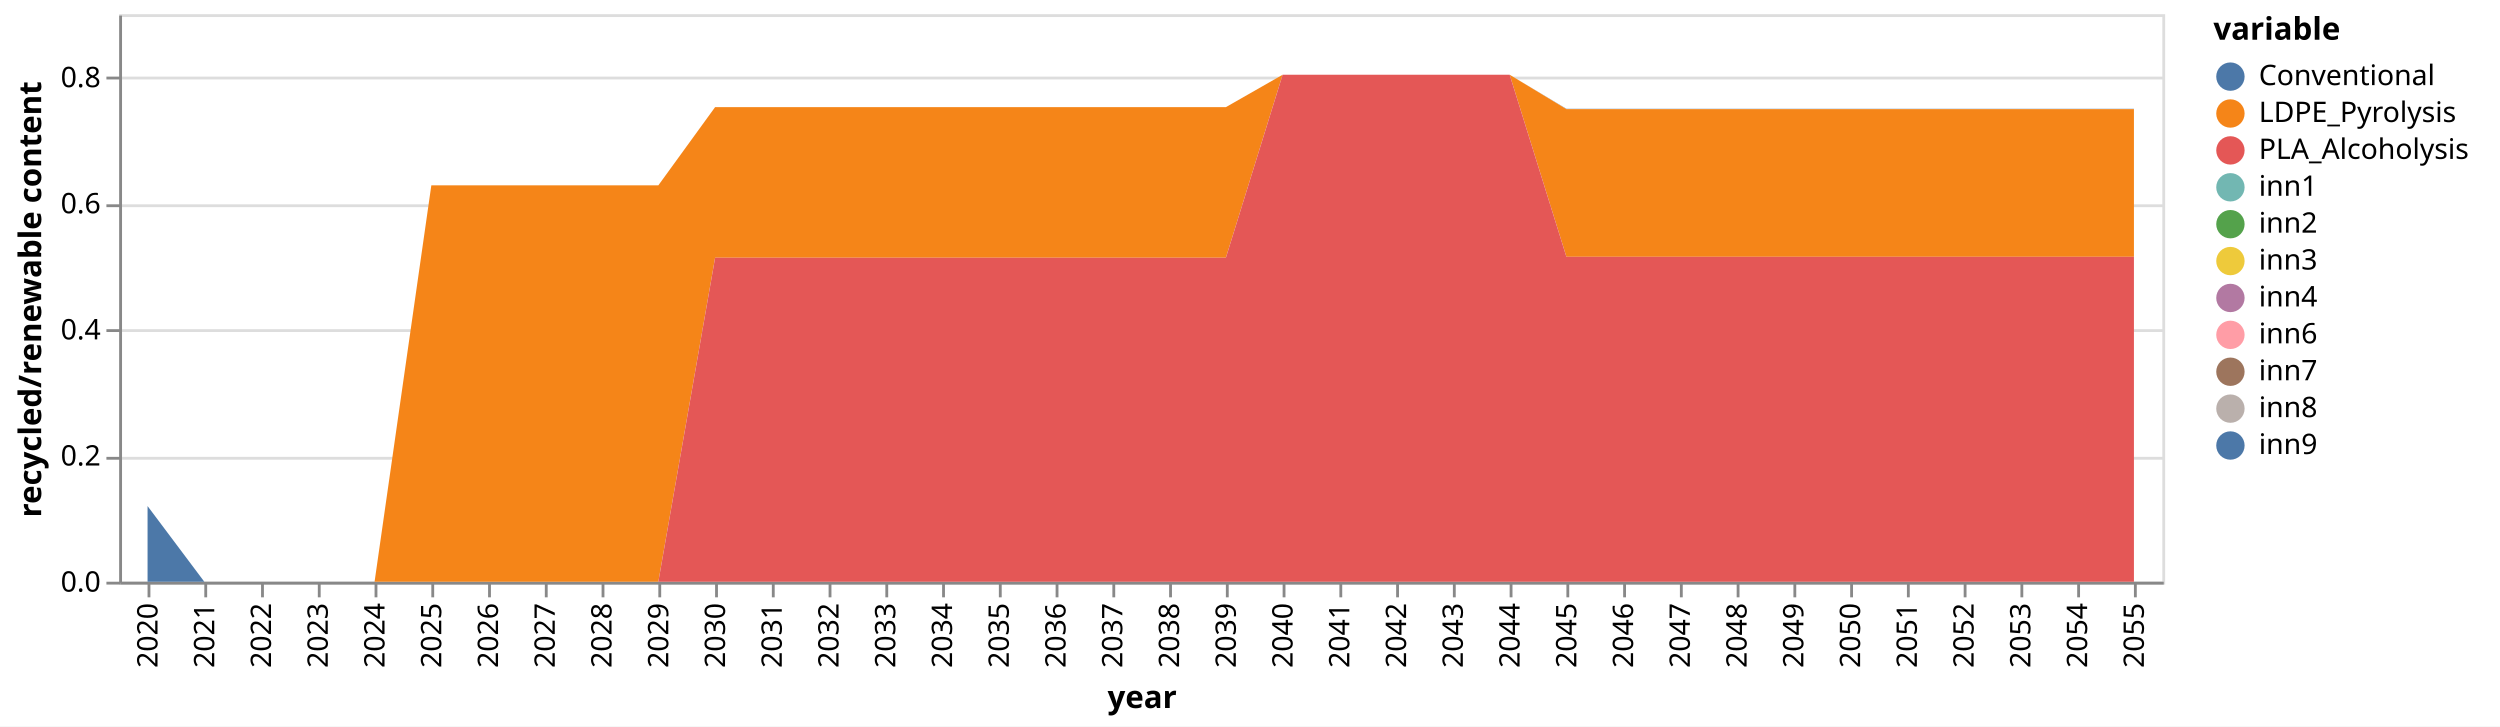
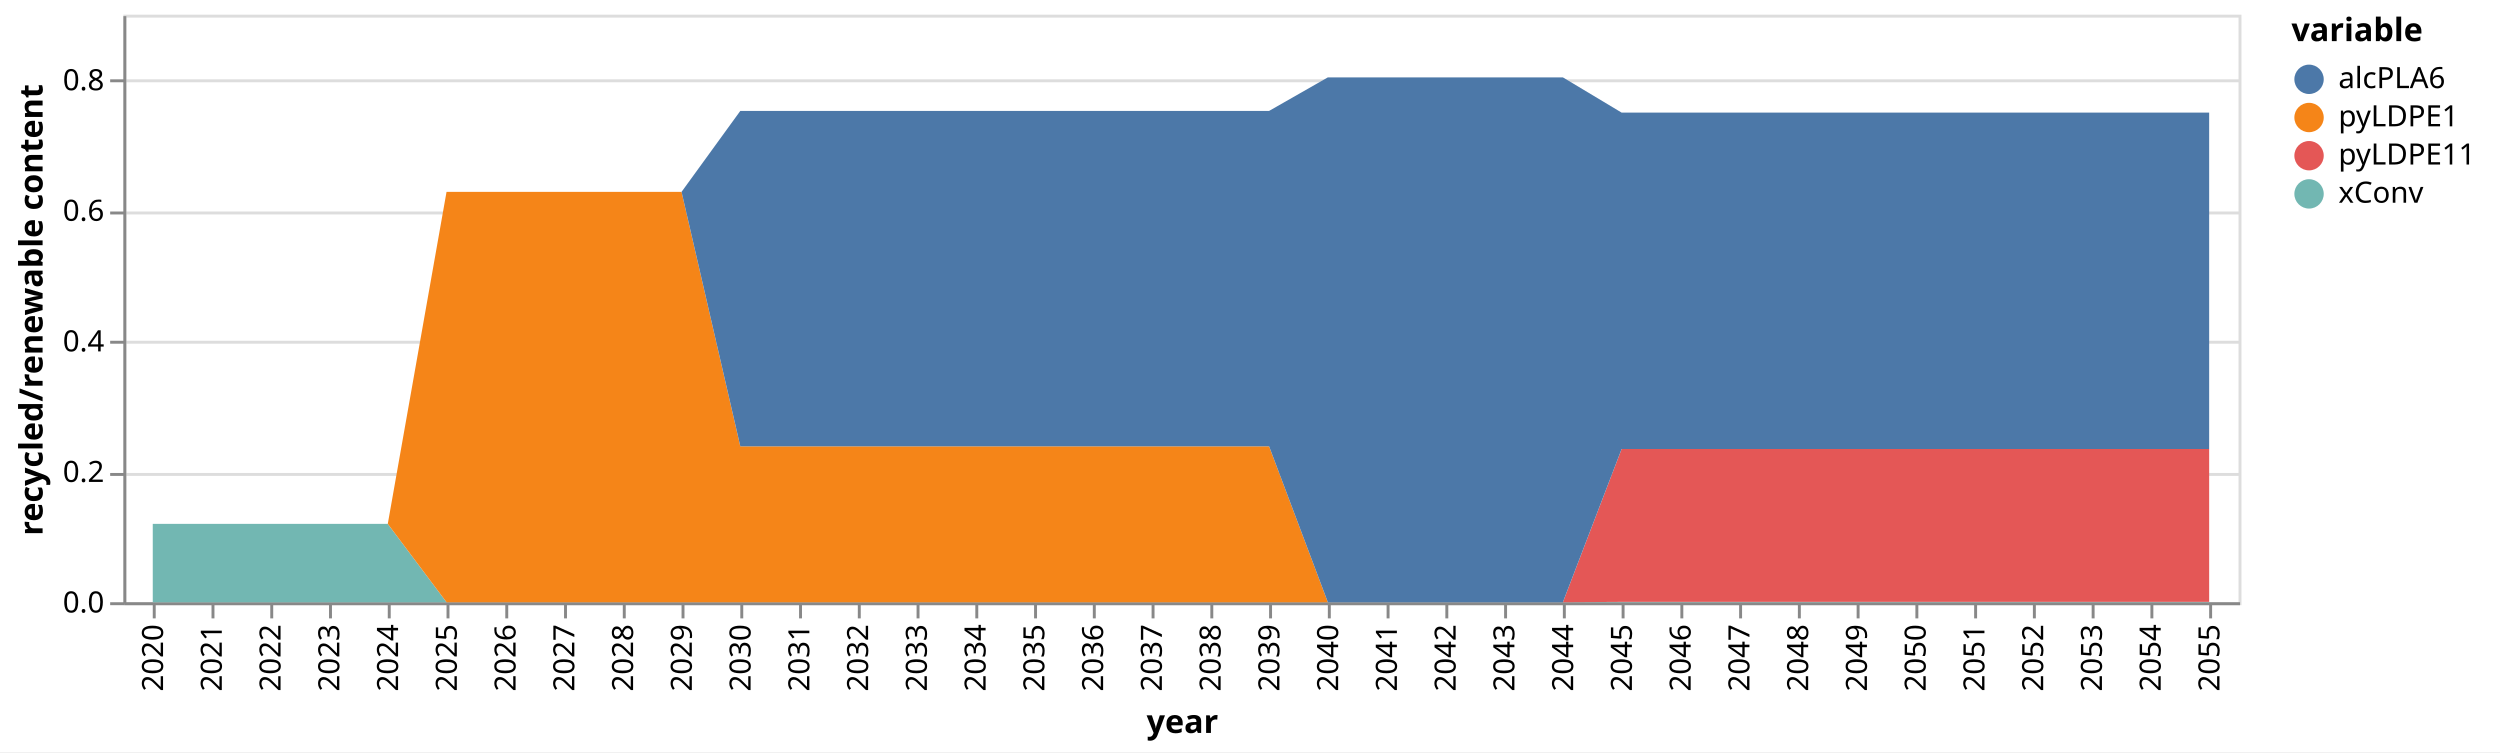
- <svg xmlns="http://www.w3.org/2000/svg" version="1.1" class="marks" width="881" height="256" viewBox="0 0 881 256">
-   <rect width="881" height="256" fill="white" />
+ <svg xmlns="http://www.w3.org/2000/svg" version="1.1" class="marks" width="851" height="256" viewBox="0 0 851 256">
+   <rect width="851" height="256" fill="white" />
  <g fill="none" stroke-miterlimit="10" transform="translate(42,5)">
    <g class="mark-group role-frame root" role="graphics-object" aria-roledescription="group mark container">
      <g transform="translate(0,0)">
        <path class="background" aria-hidden="true" d="M0.5,0.5h720v200h-720Z" stroke="#ddd" />
        <g>
          <g class="mark-group role-axis" aria-hidden="true">
            <g transform="translate(0.5,0.5)">
              <path class="background" aria-hidden="true" d="M0,0h0v0h0Z" pointer-events="none" />
              <g>
                <g class="mark-rule role-axis-grid" pointer-events="none">
                  <line transform="translate(0,200)" x2="720" y2="0" stroke="#ddd" stroke-width="1" opacity="1" />
                  <line transform="translate(0,156)" x2="720" y2="0" stroke="#ddd" stroke-width="1" opacity="1" />
                  <line transform="translate(0,111)" x2="720" y2="0" stroke="#ddd" stroke-width="1" opacity="1" />
                  <line transform="translate(0,67)" x2="720" y2="0" stroke="#ddd" stroke-width="1" opacity="1" />
                  <line transform="translate(0,22)" x2="720" y2="0" stroke="#ddd" stroke-width="1" opacity="1" />
                </g>
              </g>
              <path class="foreground" aria-hidden="true" d="" pointer-events="none" display="none" />
            </g>
          </g>
          <g class="mark-group role-axis" role="graphics-symbol" aria-roledescription="axis" aria-label="X-axis titled 'year' for a discrete scale with 36 values: 2020, 2021, 2022, 2023, 2024, ending with 2055">
            <g transform="translate(0.5,200.5)">
              <path class="background" aria-hidden="true" d="M0,0h0v0h0Z" pointer-events="none" />
              <g>
                <g class="mark-rule role-axis-tick" pointer-events="none">
                  <line transform="translate(10,0)" x2="0" y2="5" stroke="#888" stroke-width="1" opacity="1" />
                  <line transform="translate(30,0)" x2="0" y2="5" stroke="#888" stroke-width="1" opacity="1" />
                  <line transform="translate(50,0)" x2="0" y2="5" stroke="#888" stroke-width="1" opacity="1" />
                  <line transform="translate(70,0)" x2="0" y2="5" stroke="#888" stroke-width="1" opacity="1" />
                  <line transform="translate(90,0)" x2="0" y2="5" stroke="#888" stroke-width="1" opacity="1" />
                  <line transform="translate(110,0)" x2="0" y2="5" stroke="#888" stroke-width="1" opacity="1" />
                  <line transform="translate(130,0)" x2="0" y2="5" stroke="#888" stroke-width="1" opacity="1" />
                  <line transform="translate(150,0)" x2="0" y2="5" stroke="#888" stroke-width="1" opacity="1" />
                  <line transform="translate(170,0)" x2="0" y2="5" stroke="#888" stroke-width="1" opacity="1" />
                  <line transform="translate(190,0)" x2="0" y2="5" stroke="#888" stroke-width="1" opacity="1" />
                  <line transform="translate(210,0)" x2="0" y2="5" stroke="#888" stroke-width="1" opacity="1" />
                  <line transform="translate(230,0)" x2="0" y2="5" stroke="#888" stroke-width="1" opacity="1" />
                  <line transform="translate(250,0)" x2="0" y2="5" stroke="#888" stroke-width="1" opacity="1" />
                  <line transform="translate(270,0)" x2="0" y2="5" stroke="#888" stroke-width="1" opacity="1" />
                  <line transform="translate(290,0)" x2="0" y2="5" stroke="#888" stroke-width="1" opacity="1" />
                  <line transform="translate(310,0)" x2="0" y2="5" stroke="#888" stroke-width="1" opacity="1" />
                  <line transform="translate(330,0)" x2="0" y2="5" stroke="#888" stroke-width="1" opacity="1" />
                  <line transform="translate(350,0)" x2="0" y2="5" stroke="#888" stroke-width="1" opacity="1" />
                  <line transform="translate(370,0)" x2="0" y2="5" stroke="#888" stroke-width="1" opacity="1" />
                  <line transform="translate(390,0)" x2="0" y2="5" stroke="#888" stroke-width="1" opacity="1" />
                  <line transform="translate(410,0)" x2="0" y2="5" stroke="#888" stroke-width="1" opacity="1" />
                  <line transform="translate(430,0)" x2="0" y2="5" stroke="#888" stroke-width="1" opacity="1" />
                  <line transform="translate(450,0)" x2="0" y2="5" stroke="#888" stroke-width="1" opacity="1" />
                  <line transform="translate(470,0)" x2="0" y2="5" stroke="#888" stroke-width="1" opacity="1" />
                  <line transform="translate(490,0)" x2="0" y2="5" stroke="#888" stroke-width="1" opacity="1" />
                  <line transform="translate(510,0)" x2="0" y2="5" stroke="#888" stroke-width="1" opacity="1" />
                  <line transform="translate(530,0)" x2="0" y2="5" stroke="#888" stroke-width="1" opacity="1" />
                  <line transform="translate(550,0)" x2="0" y2="5" stroke="#888" stroke-width="1" opacity="1" />
                  <line transform="translate(570,0)" x2="0" y2="5" stroke="#888" stroke-width="1" opacity="1" />
                  <line transform="translate(590,0)" x2="0" y2="5" stroke="#888" stroke-width="1" opacity="1" />
                  <line transform="translate(610,0)" x2="0" y2="5" stroke="#888" stroke-width="1" opacity="1" />
                  <line transform="translate(630,0)" x2="0" y2="5" stroke="#888" stroke-width="1" opacity="1" />
                  <line transform="translate(650,0)" x2="0" y2="5" stroke="#888" stroke-width="1" opacity="1" />
                  <line transform="translate(670,0)" x2="0" y2="5" stroke="#888" stroke-width="1" opacity="1" />
                  <line transform="translate(690,0)" x2="0" y2="5" stroke="#888" stroke-width="1" opacity="1" />
                  <line transform="translate(710,0)" x2="0" y2="5" stroke="#888" stroke-width="1" opacity="1" />
                </g>
                <g class="mark-text role-axis-label" pointer-events="none">
                  <text text-anchor="end" transform="translate(10,7) rotate(270) translate(0,3)" font-family="sans-serif" font-size="10px" fill="#000" opacity="1">2020</text>
                  <text text-anchor="end" transform="translate(30,7) rotate(270) translate(0,3)" font-family="sans-serif" font-size="10px" fill="#000" opacity="1">2021</text>
                  <text text-anchor="end" transform="translate(50,7) rotate(270) translate(0,3)" font-family="sans-serif" font-size="10px" fill="#000" opacity="1">2022</text>
                  <text text-anchor="end" transform="translate(70,7) rotate(270) translate(0,3)" font-family="sans-serif" font-size="10px" fill="#000" opacity="1">2023</text>
                  <text text-anchor="end" transform="translate(90,7) rotate(270) translate(0,3)" font-family="sans-serif" font-size="10px" fill="#000" opacity="1">2024</text>
                  <text text-anchor="end" transform="translate(110,7) rotate(270) translate(0,3)" font-family="sans-serif" font-size="10px" fill="#000" opacity="1">2025</text>
                  <text text-anchor="end" transform="translate(130,7) rotate(270) translate(0,3)" font-family="sans-serif" font-size="10px" fill="#000" opacity="1">2026</text>
                  <text text-anchor="end" transform="translate(150,7) rotate(270) translate(0,3)" font-family="sans-serif" font-size="10px" fill="#000" opacity="1">2027</text>
                  <text text-anchor="end" transform="translate(170,7) rotate(270) translate(0,3)" font-family="sans-serif" font-size="10px" fill="#000" opacity="1">2028</text>
                  <text text-anchor="end" transform="translate(190,7) rotate(270) translate(0,3)" font-family="sans-serif" font-size="10px" fill="#000" opacity="1">2029</text>
                  <text text-anchor="end" transform="translate(210,7) rotate(270) translate(0,3)" font-family="sans-serif" font-size="10px" fill="#000" opacity="1">2030</text>
                  <text text-anchor="end" transform="translate(230,7) rotate(270) translate(0,3)" font-family="sans-serif" font-size="10px" fill="#000" opacity="1">2031</text>
                  <text text-anchor="end" transform="translate(250,7) rotate(270) translate(0,3)" font-family="sans-serif" font-size="10px" fill="#000" opacity="1">2032</text>
                  <text text-anchor="end" transform="translate(270,7) rotate(270) translate(0,3)" font-family="sans-serif" font-size="10px" fill="#000" opacity="1">2033</text>
                  <text text-anchor="end" transform="translate(290,7) rotate(270) translate(0,3)" font-family="sans-serif" font-size="10px" fill="#000" opacity="1">2034</text>
                  <text text-anchor="end" transform="translate(310,7) rotate(270) translate(0,3)" font-family="sans-serif" font-size="10px" fill="#000" opacity="1">2035</text>
                  <text text-anchor="end" transform="translate(330,7) rotate(270) translate(0,3)" font-family="sans-serif" font-size="10px" fill="#000" opacity="1">2036</text>
                  <text text-anchor="end" transform="translate(350,7) rotate(270) translate(0,3)" font-family="sans-serif" font-size="10px" fill="#000" opacity="1">2037</text>
                  <text text-anchor="end" transform="translate(370,7) rotate(270) translate(0,3)" font-family="sans-serif" font-size="10px" fill="#000" opacity="1">2038</text>
                  <text text-anchor="end" transform="translate(390,7) rotate(270) translate(0,3)" font-family="sans-serif" font-size="10px" fill="#000" opacity="1">2039</text>
                  <text text-anchor="end" transform="translate(410,7) rotate(270) translate(0,3)" font-family="sans-serif" font-size="10px" fill="#000" opacity="1">2040</text>
                  <text text-anchor="end" transform="translate(430,7) rotate(270) translate(0,3)" font-family="sans-serif" font-size="10px" fill="#000" opacity="1">2041</text>
                  <text text-anchor="end" transform="translate(450,7) rotate(270) translate(0,3)" font-family="sans-serif" font-size="10px" fill="#000" opacity="1">2042</text>
                  <text text-anchor="end" transform="translate(470,7) rotate(270) translate(0,3)" font-family="sans-serif" font-size="10px" fill="#000" opacity="1">2043</text>
                  <text text-anchor="end" transform="translate(490,7) rotate(270) translate(0,3)" font-family="sans-serif" font-size="10px" fill="#000" opacity="1">2044</text>
                  <text text-anchor="end" transform="translate(510,7) rotate(270) translate(0,3)" font-family="sans-serif" font-size="10px" fill="#000" opacity="1">2045</text>
                  <text text-anchor="end" transform="translate(530,7) rotate(270) translate(0,3)" font-family="sans-serif" font-size="10px" fill="#000" opacity="1">2046</text>
                  <text text-anchor="end" transform="translate(550,7) rotate(270) translate(0,3)" font-family="sans-serif" font-size="10px" fill="#000" opacity="1">2047</text>
                  <text text-anchor="end" transform="translate(570,7) rotate(270) translate(0,3)" font-family="sans-serif" font-size="10px" fill="#000" opacity="1">2048</text>
                  <text text-anchor="end" transform="translate(590,7) rotate(270) translate(0,3)" font-family="sans-serif" font-size="10px" fill="#000" opacity="1">2049</text>
                  <text text-anchor="end" transform="translate(610,7) rotate(270) translate(0,3)" font-family="sans-serif" font-size="10px" fill="#000" opacity="1">2050</text>
                  <text text-anchor="end" transform="translate(630,7) rotate(270) translate(0,3)" font-family="sans-serif" font-size="10px" fill="#000" opacity="1">2051</text>
                  <text text-anchor="end" transform="translate(650,7) rotate(270) translate(0,3)" font-family="sans-serif" font-size="10px" fill="#000" opacity="1">2052</text>
                  <text text-anchor="end" transform="translate(670,7) rotate(270) translate(0,3)" font-family="sans-serif" font-size="10px" fill="#000" opacity="1">2053</text>
                  <text text-anchor="end" transform="translate(690,7) rotate(270) translate(0,3)" font-family="sans-serif" font-size="10px" fill="#000" opacity="1">2054</text>
                  <text text-anchor="end" transform="translate(710,7) rotate(270) translate(0,3)" font-family="sans-serif" font-size="10px" fill="#000" opacity="1">2055</text>
                </g>
                <g class="mark-rule role-axis-domain" pointer-events="none">
                  <line transform="translate(0,0)" x2="720" y2="0" stroke="#888" stroke-width="1" opacity="1" />
                </g>
                <g class="mark-text role-axis-title" pointer-events="none">
                  <text text-anchor="middle" transform="translate(360,44)" font-family="sans-serif" font-size="11px" font-weight="bold" fill="#000" opacity="1">year</text>
                </g>
              </g>
              <path class="foreground" aria-hidden="true" d="" pointer-events="none" display="none" />
            </g>
          </g>
          <g class="mark-group role-axis" role="graphics-symbol" aria-roledescription="axis" aria-label="Y-axis titled 'recycled/renewable content' for a linear scale with values from 0.0 to 0.9">
            <g transform="translate(0.5,0.5)">
              <path class="background" aria-hidden="true" d="M0,0h0v0h0Z" pointer-events="none" />
              <g>
                <g class="mark-rule role-axis-tick" pointer-events="none">
                  <line transform="translate(0,200)" x2="-5" y2="0" stroke="#888" stroke-width="1" opacity="1" />
                  <line transform="translate(0,156)" x2="-5" y2="0" stroke="#888" stroke-width="1" opacity="1" />
                  <line transform="translate(0,111)" x2="-5" y2="0" stroke="#888" stroke-width="1" opacity="1" />
                  <line transform="translate(0,67)" x2="-5" y2="0" stroke="#888" stroke-width="1" opacity="1" />
                  <line transform="translate(0,22)" x2="-5" y2="0" stroke="#888" stroke-width="1" opacity="1" />
                </g>
                <g class="mark-text role-axis-label" pointer-events="none">
                  <text text-anchor="end" transform="translate(-7,203)" font-family="sans-serif" font-size="10px" fill="#000" opacity="1">0.0</text>
                  <text text-anchor="end" transform="translate(-7,158.5556)" font-family="sans-serif" font-size="10px" fill="#000" opacity="1">0.2</text>
                  <text text-anchor="end" transform="translate(-7,114.1111)" font-family="sans-serif" font-size="10px" fill="#000" opacity="1">0.4</text>
                  <text text-anchor="end" transform="translate(-7,69.66667)" font-family="sans-serif" font-size="10px" fill="#000" opacity="1">0.6</text>
                  <text text-anchor="end" transform="translate(-7,25.22222)" font-family="sans-serif" font-size="10px" fill="#000" opacity="1">0.8</text>
                </g>
                <g class="mark-rule role-axis-domain" pointer-events="none">
                  <line transform="translate(0,200)" x2="0" y2="-200" stroke="#888" stroke-width="1" opacity="1" />
                </g>
                <g class="mark-text role-axis-title" pointer-events="none">
                  <text text-anchor="middle" transform="translate(-26,100) rotate(-90) translate(0,-2)" font-family="sans-serif" font-size="11px" font-weight="bold" fill="#000" opacity="1">recycled/renewable content</text>
                </g>
              </g>
              <path class="foreground" aria-hidden="true" d="" pointer-events="none" display="none" />
            </g>
          </g>
          <g class="mark-group role-scope pathgroup" role="graphics-object" aria-roledescription="group mark container">
            <g transform="translate(0,0)">
              <path class="background" aria-hidden="true" d="M0,0h720v200h-720Z" />
              <g>
                <g class="mark-area role-mark marks" role="graphics-object" aria-roledescription="area mark container">
-                   <path aria-label="year: 2020; recycled/renewable content: 0.12; variable: Conventional" role="graphics-symbol" aria-roledescription="area mark" d="M10,173.333L30,200L50,200L70,200L90,200L110,60.313L130,60.313L150,60.313L170,60.313L190,60.313L210,32.753L230,32.753L250,32.753L270,32.753L290,32.753L310,32.753L330,32.753L350,32.753L370,32.753L390,32.753L410,21.337L430,21.337L450,21.337L470,21.337L490,21.337L510,33.333L530,33.333L550,33.333L570,33.333L590,33.333L610,33.333L630,33.333L650,33.333L670,33.333L690,33.333L710,33.333L710,33.456L690,33.456L670,33.456L650,33.456L630,33.456L610,33.456L590,33.456L570,33.456L550,33.456L530,33.456L510,33.456L490,21.337L470,21.337L450,21.337L430,21.337L410,21.337L390,32.753L370,32.753L350,32.753L330,32.753L310,32.753L290,32.753L270,32.753L250,32.753L230,32.753L210,32.753L190,60.313L170,60.313L150,60.313L130,60.313L110,60.313L90,200L70,200L50,200L30,200L10,200Z" fill="#4c78a8" />
-                 </g>
-               </g>
-               <path class="foreground" aria-hidden="true" d="" display="none" />
-             </g>
-             <g transform="translate(0,0)">
-               <path class="background" aria-hidden="true" d="M0,0h720v200h-720Z" />
-               <g>
-                 <g class="mark-area role-mark marks" role="graphics-object" aria-roledescription="area mark container">
-                   <path aria-label="year: 2020; recycled/renewable content: 0; variable: inn1" role="graphics-symbol" aria-roledescription="area mark" d="M10,200L30,200L50,200L70,200L90,200L110,200L130,200L150,200L170,200L190,200L210,200L230,200L250,200L270,200L290,200L310,200L330,200L350,200L370,200L390,200L410,200L430,200L450,200L470,200L490,200L510,200L530,200L550,200L570,200L590,200L610,200L630,200L650,200L670,200L690,200L710,200L710,200L690,200L670,200L650,200L630,200L610,200L590,200L570,200L550,200L530,200L510,200L490,200L470,200L450,200L430,200L410,200L390,200L370,200L350,200L330,200L310,200L290,200L270,200L250,200L230,200L210,200L190,200L170,200L150,200L130,200L110,200L90,200L70,200L50,200L30,200L10,200Z" fill="#72b7b2" />
-                 </g>
-               </g>
-               <path class="foreground" aria-hidden="true" d="" display="none" />
-             </g>
-             <g transform="translate(0,0)">
-               <path class="background" aria-hidden="true" d="M0,0h720v200h-720Z" />
-               <g>
-                 <g class="mark-area role-mark marks" role="graphics-object" aria-roledescription="area mark container">
-                   <path aria-label="year: 2020; recycled/renewable content: 0; variable: inn2" role="graphics-symbol" aria-roledescription="area mark" d="M10,200L30,200L50,200L70,200L90,200L110,200L130,200L150,200L170,200L190,200L210,200L230,200L250,200L270,200L290,200L310,200L330,200L350,200L370,200L390,200L410,200L430,200L450,200L470,200L490,200L510,200L530,200L550,200L570,200L590,200L610,200L630,200L650,200L670,200L690,200L710,200L710,200L690,200L670,200L650,200L630,200L610,200L590,200L570,200L550,200L530,200L510,200L490,200L470,200L450,200L430,200L410,200L390,200L370,200L350,200L330,200L310,200L290,200L270,200L250,200L230,200L210,200L190,200L170,200L150,200L130,200L110,200L90,200L70,200L50,200L30,200L10,200Z" fill="#54a24b" />
-                 </g>
-               </g>
-               <path class="foreground" aria-hidden="true" d="" display="none" />
-             </g>
-             <g transform="translate(0,0)">
-               <path class="background" aria-hidden="true" d="M0,0h720v200h-720Z" />
-               <g>
-                 <g class="mark-area role-mark marks" role="graphics-object" aria-roledescription="area mark container">
-                   <path aria-label="year: 2020; recycled/renewable content: 0; variable: inn3" role="graphics-symbol" aria-roledescription="area mark" d="M10,200L30,200L50,200L70,200L90,200L110,200L130,200L150,200L170,200L190,200L210,200L230,200L250,200L270,200L290,200L310,200L330,200L350,200L370,200L390,200L410,200L430,200L450,200L470,200L490,200L510,200L530,200L550,200L570,200L590,200L610,200L630,200L650,200L670,200L690,200L710,200L710,200L690,200L670,200L650,200L630,200L610,200L590,200L570,200L550,200L530,200L510,200L490,200L470,200L450,200L430,200L410,200L390,200L370,200L350,200L330,200L310,200L290,200L270,200L250,200L230,200L210,200L190,200L170,200L150,200L130,200L110,200L90,200L70,200L50,200L30,200L10,200Z" fill="#eeca3b" />
-                 </g>
-               </g>
-               <path class="foreground" aria-hidden="true" d="" display="none" />
-             </g>
-             <g transform="translate(0,0)">
-               <path class="background" aria-hidden="true" d="M0,0h720v200h-720Z" />
-               <g>
-                 <g class="mark-area role-mark marks" role="graphics-object" aria-roledescription="area mark container">
-                   <path aria-label="year: 2020; recycled/renewable content: 0; variable: inn4" role="graphics-symbol" aria-roledescription="area mark" d="M10,200L30,200L50,200L70,200L90,200L110,200L130,200L150,200L170,200L190,200L210,200L230,200L250,200L270,200L290,200L310,200L330,200L350,200L370,200L390,200L410,200L430,200L450,200L470,200L490,200L510,200L530,200L550,200L570,200L590,200L610,200L630,200L650,200L670,200L690,200L710,200L710,200L690,200L670,200L650,200L630,200L610,200L590,200L570,200L550,200L530,200L510,200L490,200L470,200L450,200L430,200L410,200L390,200L370,200L350,200L330,200L310,200L290,200L270,200L250,200L230,200L210,200L190,200L170,200L150,200L130,200L110,200L90,200L70,200L50,200L30,200L10,200Z" fill="#b279a2" />
-                 </g>
-               </g>
-               <path class="foreground" aria-hidden="true" d="" display="none" />
-             </g>
-             <g transform="translate(0,0)">
-               <path class="background" aria-hidden="true" d="M0,0h720v200h-720Z" />
-               <g>
-                 <g class="mark-area role-mark marks" role="graphics-object" aria-roledescription="area mark container">
-                   <path aria-label="year: 2020; recycled/renewable content: 0; variable: LDPE_Pyrolysis" role="graphics-symbol" aria-roledescription="area mark" d="M10,200L30,200L50,200L70,200L90,200L110,60.313L130,60.313L150,60.313L170,60.313L190,60.313L210,32.753L230,32.753L250,32.753L270,32.753L290,32.753L310,32.753L330,32.753L350,32.753L370,32.753L390,32.753L410,21.337L430,21.337L450,21.337L470,21.337L490,21.337L510,33.456L530,33.456L550,33.456L570,33.456L590,33.456L610,33.456L630,33.456L650,33.456L670,33.456L690,33.456L710,33.456L710,85.491L690,85.491L670,85.491L650,85.491L630,85.491L610,85.491L590,85.491L570,85.491L550,85.491L530,85.491L510,85.491L490,21.337L470,21.337L450,21.337L430,21.337L410,21.337L390,85.831L370,85.831L350,85.831L330,85.831L310,85.831L290,85.831L270,85.831L250,85.831L230,85.831L210,85.831L190,200L170,200L150,200L130,200L110,200L90,200L70,200L50,200L30,200L10,200Z" fill="#f58518" />
-                 </g>
-               </g>
-               <path class="foreground" aria-hidden="true" d="" display="none" />
-             </g>
-             <g transform="translate(0,0)">
-               <path class="background" aria-hidden="true" d="M0,0h720v200h-720Z" />
-               <g>
-                 <g class="mark-area role-mark marks" role="graphics-object" aria-roledescription="area mark container">
-                   <path aria-label="year: 2020; recycled/renewable content: 0; variable: inn6" role="graphics-symbol" aria-roledescription="area mark" d="M10,200L30,200L50,200L70,200L90,200L110,200L130,200L150,200L170,200L190,200L210,200L230,200L250,200L270,200L290,200L310,200L330,200L350,200L370,200L390,200L410,200L430,200L450,200L470,200L490,200L510,200L530,200L550,200L570,200L590,200L610,200L630,200L650,200L670,200L690,200L710,200L710,200L690,200L670,200L650,200L630,200L610,200L590,200L570,200L550,200L530,200L510,200L490,200L470,200L450,200L430,200L410,200L390,200L370,200L350,200L330,200L310,200L290,200L270,200L250,200L230,200L210,200L190,200L170,200L150,200L130,200L110,200L90,200L70,200L50,200L30,200L10,200Z" fill="#ff9da6" />
-                 </g>
-               </g>
-               <path class="foreground" aria-hidden="true" d="" display="none" />
-             </g>
-             <g transform="translate(0,0)">
-               <path class="background" aria-hidden="true" d="M0,0h720v200h-720Z" />
-               <g>
-                 <g class="mark-area role-mark marks" role="graphics-object" aria-roledescription="area mark container">
-                   <path aria-label="year: 2020; recycled/renewable content: 0; variable: inn7" role="graphics-symbol" aria-roledescription="area mark" d="M10,200L30,200L50,200L70,200L90,200L110,200L130,200L150,200L170,200L190,200L210,200L230,200L250,200L270,200L290,200L310,200L330,200L350,200L370,200L390,200L410,200L430,200L450,200L470,200L490,200L510,200L530,200L550,200L570,200L590,200L610,200L630,200L650,200L670,200L690,200L710,200L710,200L690,200L670,200L650,200L630,200L610,200L590,200L570,200L550,200L530,200L510,200L490,200L470,200L450,200L430,200L410,200L390,200L370,200L350,200L330,200L310,200L290,200L270,200L250,200L230,200L210,200L190,200L170,200L150,200L130,200L110,200L90,200L70,200L50,200L30,200L10,200Z" fill="#9d755d" />
-                 </g>
-               </g>
-               <path class="foreground" aria-hidden="true" d="" display="none" />
-             </g>
-             <g transform="translate(0,0)">
-               <path class="background" aria-hidden="true" d="M0,0h720v200h-720Z" />
-               <g>
-                 <g class="mark-area role-mark marks" role="graphics-object" aria-roledescription="area mark container">
-                   <path aria-label="year: 2020; recycled/renewable content: 0; variable: inn8" role="graphics-symbol" aria-roledescription="area mark" d="M10,200L30,200L50,200L70,200L90,200L110,200L130,200L150,200L170,200L190,200L210,200L230,200L250,200L270,200L290,200L310,200L330,200L350,200L370,200L390,200L410,200L430,200L450,200L470,200L490,200L510,200L530,200L550,200L570,200L590,200L610,200L630,200L650,200L670,200L690,200L710,200L710,200L690,200L670,200L650,200L630,200L610,200L590,200L570,200L550,200L530,200L510,200L490,200L470,200L450,200L430,200L410,200L390,200L370,200L350,200L330,200L310,200L290,200L270,200L250,200L230,200L210,200L190,200L170,200L150,200L130,200L110,200L90,200L70,200L50,200L30,200L10,200Z" fill="#bab0ac" />
-                 </g>
-               </g>
-               <path class="foreground" aria-hidden="true" d="" display="none" />
-             </g>
-             <g transform="translate(0,0)">
-               <path class="background" aria-hidden="true" d="M0,0h720v200h-720Z" />
-               <g>
-                 <g class="mark-area role-mark marks" role="graphics-object" aria-roledescription="area mark container">
-                   <path aria-label="year: 2020; recycled/renewable content: 0; variable: inn9" role="graphics-symbol" aria-roledescription="area mark" d="M10,200L30,200L50,200L70,200L90,200L110,200L130,200L150,200L170,200L190,200L210,200L230,200L250,200L270,200L290,200L310,200L330,200L350,200L370,200L390,200L410,200L430,200L450,200L470,200L490,200L510,200L530,200L550,200L570,200L590,200L610,200L630,200L650,200L670,200L690,200L710,200L710,200L690,200L670,200L650,200L630,200L610,200L590,200L570,200L550,200L530,200L510,200L490,200L470,200L450,200L430,200L410,200L390,200L370,200L350,200L330,200L310,200L290,200L270,200L250,200L230,200L210,200L190,200L170,200L150,200L130,200L110,200L90,200L70,200L50,200L30,200L10,200Z" fill="#4c78a8" />
-                 </g>
-               </g>
-               <path class="foreground" aria-hidden="true" d="" display="none" />
-             </g>
-             <g transform="translate(0,0)">
-               <path class="background" aria-hidden="true" d="M0,0h720v200h-720Z" />
-               <g>
-                 <g class="mark-area role-mark marks" role="graphics-object" aria-roledescription="area mark container">
-                   <path aria-label="year: 2020; recycled/renewable content: 0; variable: PLA_Alcoholysis" role="graphics-symbol" aria-roledescription="area mark" d="M10,200L30,200L50,200L70,200L90,200L110,200L130,200L150,200L170,200L190,200L210,85.831L230,85.831L250,85.831L270,85.831L290,85.831L310,85.831L330,85.831L350,85.831L370,85.831L390,85.831L410,21.337L430,21.337L450,21.337L470,21.337L490,21.337L510,85.491L530,85.491L550,85.491L570,85.491L590,85.491L610,85.491L630,85.491L650,85.491L670,85.491L690,85.491L710,85.491L710,200L690,200L670,200L650,200L630,200L610,200L590,200L570,200L550,200L530,200L510,200L490,200L470,200L450,200L430,200L410,200L390,200L370,200L350,200L330,200L310,200L290,200L270,200L250,200L230,200L210,200L190,200L170,200L150,200L130,200L110,200L90,200L70,200L50,200L30,200L10,200Z" fill="#e45756" />
-                 </g>
-               </g>
-               <path class="foreground" aria-hidden="true" d="" display="none" />
-             </g>
-           </g>
-           <g class="mark-group role-legend" role="graphics-symbol" aria-roledescription="legend" aria-label="Symbol legend titled 'variable' for fill color with 11 values: Conventional, LDPE_Pyrolysis, PLA_Alcoholysis, inn1, inn2, ending with inn9">
+                   <path aria-label="year: 2020; recycled/renewable content: 0.12; variable: xConv" role="graphics-symbol" aria-roledescription="area mark" d="M10,173.333L30,173.333L50,173.333L70,173.333L90,173.333L110,200L130,200L150,200L170,200L190,200L210,200L230,200L250,200L270,200L290,200L310,200L330,200L350,200L370,200L390,200L410,200L430,200L450,200L470,200L490,200L510,199.878L530,199.878L550,199.878L570,199.878L590,199.878L610,199.878L630,199.878L650,199.878L670,199.878L690,199.878L710,199.878L710,200L690,200L670,200L650,200L630,200L610,200L590,200L570,200L550,200L530,200L510,200L490,200L470,200L450,200L430,200L410,200L390,200L370,200L350,200L330,200L310,200L290,200L270,200L250,200L230,200L210,200L190,200L170,200L150,200L130,200L110,200L90,200L70,200L50,200L30,200L10,200Z" fill="#72b7b2" />
+                 </g>
+               </g>
+               <path class="foreground" aria-hidden="true" d="" display="none" />
+             </g>
+             <g transform="translate(0,0)">
+               <path class="background" aria-hidden="true" d="M0,0h720v200h-720Z" />
+               <g>
+                 <g class="mark-area role-mark marks" role="graphics-object" aria-roledescription="area mark container">
+                   <path aria-label="year: 2020; recycled/renewable content: 0; variable: pyLDPE1" role="graphics-symbol" aria-roledescription="area mark" d="M10,173.333L30,173.333L50,173.333L70,173.333L90,173.333L110,60.313L130,60.313L150,60.313L170,60.313L190,60.313L210,146.922L230,146.922L250,146.922L270,146.922L290,146.922L310,146.922L330,146.922L350,146.922L370,146.922L390,146.922L410,200L430,200L450,200L470,200L490,200L510,147.843L530,147.843L550,147.843L570,147.843L590,147.843L610,147.843L630,147.843L650,147.843L670,147.843L690,147.843L710,147.843L710,147.843L690,147.843L670,147.843L650,147.843L630,147.843L610,147.843L590,147.843L570,147.843L550,147.843L530,147.843L510,147.843L490,200L470,200L450,200L430,200L410,200L390,200L370,200L350,200L330,200L310,200L290,200L270,200L250,200L230,200L210,200L190,200L170,200L150,200L130,200L110,200L90,173.333L70,173.333L50,173.333L30,173.333L10,173.333Z" fill="#f58518" />
+                 </g>
+               </g>
+               <path class="foreground" aria-hidden="true" d="" display="none" />
+             </g>
+             <g transform="translate(0,0)">
+               <path class="background" aria-hidden="true" d="M0,0h720v200h-720Z" />
+               <g>
+                 <g class="mark-area role-mark marks" role="graphics-object" aria-roledescription="area mark container">
+                   <path aria-label="year: 2020; recycled/renewable content: 0; variable: pyLDPE11" role="graphics-symbol" aria-roledescription="area mark" d="M10,173.333L30,173.333L50,173.333L70,173.333L90,173.333L110,200L130,200L150,200L170,200L190,200L210,200L230,200L250,200L270,200L290,200L310,200L330,200L350,200L370,200L390,200L410,200L430,200L450,200L470,200L490,200L510,147.843L530,147.843L550,147.843L570,147.843L590,147.843L610,147.843L630,147.843L650,147.843L670,147.843L690,147.843L710,147.843L710,199.878L690,199.878L670,199.878L650,199.878L630,199.878L610,199.878L590,199.878L570,199.878L550,199.878L530,199.878L510,199.878L490,200L470,200L450,200L430,200L410,200L390,200L370,200L350,200L330,200L310,200L290,200L270,200L250,200L230,200L210,200L190,200L170,200L150,200L130,200L110,200L90,173.333L70,173.333L50,173.333L30,173.333L10,173.333Z" fill="#e45756" />
+                 </g>
+               </g>
+               <path class="foreground" aria-hidden="true" d="" display="none" />
+             </g>
+             <g transform="translate(0,0)">
+               <path class="background" aria-hidden="true" d="M0,0h720v200h-720Z" />
+               <g>
+                 <g class="mark-area role-mark marks" role="graphics-object" aria-roledescription="area mark container">
+                   <path aria-label="year: 2020; recycled/renewable content: 0; variable: alcPLA6" role="graphics-symbol" aria-roledescription="area mark" d="M10,173.333L30,173.333L50,173.333L70,173.333L90,173.333L110,60.313L130,60.313L150,60.313L170,60.313L190,60.313L210,32.753L230,32.753L250,32.753L270,32.753L290,32.753L310,32.753L330,32.753L350,32.753L370,32.753L390,32.753L410,21.337L430,21.337L450,21.337L470,21.337L490,21.337L510,33.333L530,33.333L550,33.333L570,33.333L590,33.333L610,33.333L630,33.333L650,33.333L670,33.333L690,33.333L710,33.333L710,147.843L690,147.843L670,147.843L650,147.843L630,147.843L610,147.843L590,147.843L570,147.843L550,147.843L530,147.843L510,147.843L490,200L470,200L450,200L430,200L410,200L390,146.922L370,146.922L350,146.922L330,146.922L310,146.922L290,146.922L270,146.922L250,146.922L230,146.922L210,146.922L190,60.313L170,60.313L150,60.313L130,60.313L110,60.313L90,173.333L70,173.333L50,173.333L30,173.333L10,173.333Z" fill="#4c78a8" />
+                 </g>
+               </g>
+               <path class="foreground" aria-hidden="true" d="" display="none" />
+             </g>
+           </g>
+           <g class="mark-group role-legend" role="graphics-symbol" aria-roledescription="legend" aria-label="Symbol legend titled 'variable' for fill color with 4 values: alcPLA6, pyLDPE1, pyLDPE11, xConv">
            <g transform="translate(738,0)">
-               <path class="background" aria-hidden="true" d="M0,0h96v157h-96Z" pointer-events="none" />
+               <path class="background" aria-hidden="true" d="M0,0h66v66h-66Z" pointer-events="none" />
              <g>
                <g class="mark-group role-legend-entry">
                  <g transform="translate(0,16)">
                    <path class="background" aria-hidden="true" d="M0,0h0v0h0Z" pointer-events="none" />
                    <g>
                      <g class="mark-group role-scope" role="graphics-object" aria-roledescription="group mark container">
                        <g transform="translate(0,0)">
-                           <path class="background" aria-hidden="true" d="M0,0h96v11h-96Z" pointer-events="none" opacity="1" />
+                           <path class="background" aria-hidden="true" d="M0,0h66v11h-66Z" pointer-events="none" opacity="1" />
                          <g>
                            <g class="mark-symbol role-legend-symbol" pointer-events="none">
                              <path transform="translate(6,6)" d="M5,0A5,5,0,1,1,-5,0A5,5,0,1,1,5,0" fill="#4c78a8" stroke-width="1.5" opacity="1" />
                            </g>
                            <g class="mark-text role-legend-label" pointer-events="none">
-                               <text text-anchor="start" transform="translate(16,9)" font-family="sans-serif" font-size="10px" fill="#000" opacity="1">Conventional</text>
+                               <text text-anchor="start" transform="translate(16,9)" font-family="sans-serif" font-size="10px" fill="#000" opacity="1">alcPLA6</text>
                            </g>
                          </g>
                          <path class="foreground" aria-hidden="true" d="" pointer-events="none" display="none" />
                        </g>
                        <g transform="translate(0,13)">
-                           <path class="background" aria-hidden="true" d="M0,0h96v11h-96Z" pointer-events="none" opacity="1" />
+                           <path class="background" aria-hidden="true" d="M0,0h66v11h-66Z" pointer-events="none" opacity="1" />
                          <g>
                            <g class="mark-symbol role-legend-symbol" pointer-events="none">
                              <path transform="translate(6,6)" d="M5,0A5,5,0,1,1,-5,0A5,5,0,1,1,5,0" fill="#f58518" stroke-width="1.5" opacity="1" />
                            </g>
                            <g class="mark-text role-legend-label" pointer-events="none">
-                               <text text-anchor="start" transform="translate(16,9)" font-family="sans-serif" font-size="10px" fill="#000" opacity="1">LDPE_Pyrolysis</text>
+                               <text text-anchor="start" transform="translate(16,9)" font-family="sans-serif" font-size="10px" fill="#000" opacity="1">pyLDPE1</text>
                            </g>
                          </g>
                          <path class="foreground" aria-hidden="true" d="" pointer-events="none" display="none" />
                        </g>
                        <g transform="translate(0,26)">
-                           <path class="background" aria-hidden="true" d="M0,0h96v11h-96Z" pointer-events="none" opacity="1" />
+                           <path class="background" aria-hidden="true" d="M0,0h66v11h-66Z" pointer-events="none" opacity="1" />
                          <g>
                            <g class="mark-symbol role-legend-symbol" pointer-events="none">
                              <path transform="translate(6,6)" d="M5,0A5,5,0,1,1,-5,0A5,5,0,1,1,5,0" fill="#e45756" stroke-width="1.5" opacity="1" />
                            </g>
                            <g class="mark-text role-legend-label" pointer-events="none">
-                               <text text-anchor="start" transform="translate(16,9)" font-family="sans-serif" font-size="10px" fill="#000" opacity="1">PLA_Alcoholysis</text>
+                               <text text-anchor="start" transform="translate(16,9)" font-family="sans-serif" font-size="10px" fill="#000" opacity="1">pyLDPE11</text>
                            </g>
                          </g>
                          <path class="foreground" aria-hidden="true" d="" pointer-events="none" display="none" />
                        </g>
                        <g transform="translate(0,39)">
-                           <path class="background" aria-hidden="true" d="M0,0h96v11h-96Z" pointer-events="none" opacity="1" />
+                           <path class="background" aria-hidden="true" d="M0,0h66v11h-66Z" pointer-events="none" opacity="1" />
                          <g>
                            <g class="mark-symbol role-legend-symbol" pointer-events="none">
                              <path transform="translate(6,6)" d="M5,0A5,5,0,1,1,-5,0A5,5,0,1,1,5,0" fill="#72b7b2" stroke-width="1.5" opacity="1" />
                            </g>
                            <g class="mark-text role-legend-label" pointer-events="none">
-                               <text text-anchor="start" transform="translate(16,9)" font-family="sans-serif" font-size="10px" fill="#000" opacity="1">inn1</text>
-                             </g>
-                           </g>
-                           <path class="foreground" aria-hidden="true" d="" pointer-events="none" display="none" />
-                         </g>
-                         <g transform="translate(0,52)">
-                           <path class="background" aria-hidden="true" d="M0,0h96v11h-96Z" pointer-events="none" opacity="1" />
-                           <g>
-                             <g class="mark-symbol role-legend-symbol" pointer-events="none">
-                               <path transform="translate(6,6)" d="M5,0A5,5,0,1,1,-5,0A5,5,0,1,1,5,0" fill="#54a24b" stroke-width="1.5" opacity="1" />
-                             </g>
-                             <g class="mark-text role-legend-label" pointer-events="none">
-                               <text text-anchor="start" transform="translate(16,9)" font-family="sans-serif" font-size="10px" fill="#000" opacity="1">inn2</text>
-                             </g>
-                           </g>
-                           <path class="foreground" aria-hidden="true" d="" pointer-events="none" display="none" />
-                         </g>
-                         <g transform="translate(0,65)">
-                           <path class="background" aria-hidden="true" d="M0,0h96v11h-96Z" pointer-events="none" opacity="1" />
-                           <g>
-                             <g class="mark-symbol role-legend-symbol" pointer-events="none">
-                               <path transform="translate(6,6)" d="M5,0A5,5,0,1,1,-5,0A5,5,0,1,1,5,0" fill="#eeca3b" stroke-width="1.5" opacity="1" />
-                             </g>
-                             <g class="mark-text role-legend-label" pointer-events="none">
-                               <text text-anchor="start" transform="translate(16,9)" font-family="sans-serif" font-size="10px" fill="#000" opacity="1">inn3</text>
-                             </g>
-                           </g>
-                           <path class="foreground" aria-hidden="true" d="" pointer-events="none" display="none" />
-                         </g>
-                         <g transform="translate(0,78)">
-                           <path class="background" aria-hidden="true" d="M0,0h96v11h-96Z" pointer-events="none" opacity="1" />
-                           <g>
-                             <g class="mark-symbol role-legend-symbol" pointer-events="none">
-                               <path transform="translate(6,6)" d="M5,0A5,5,0,1,1,-5,0A5,5,0,1,1,5,0" fill="#b279a2" stroke-width="1.5" opacity="1" />
-                             </g>
-                             <g class="mark-text role-legend-label" pointer-events="none">
-                               <text text-anchor="start" transform="translate(16,9)" font-family="sans-serif" font-size="10px" fill="#000" opacity="1">inn4</text>
-                             </g>
-                           </g>
-                           <path class="foreground" aria-hidden="true" d="" pointer-events="none" display="none" />
-                         </g>
-                         <g transform="translate(0,91)">
-                           <path class="background" aria-hidden="true" d="M0,0h96v11h-96Z" pointer-events="none" opacity="1" />
-                           <g>
-                             <g class="mark-symbol role-legend-symbol" pointer-events="none">
-                               <path transform="translate(6,6)" d="M5,0A5,5,0,1,1,-5,0A5,5,0,1,1,5,0" fill="#ff9da6" stroke-width="1.5" opacity="1" />
-                             </g>
-                             <g class="mark-text role-legend-label" pointer-events="none">
-                               <text text-anchor="start" transform="translate(16,9)" font-family="sans-serif" font-size="10px" fill="#000" opacity="1">inn6</text>
-                             </g>
-                           </g>
-                           <path class="foreground" aria-hidden="true" d="" pointer-events="none" display="none" />
-                         </g>
-                         <g transform="translate(0,104)">
-                           <path class="background" aria-hidden="true" d="M0,0h96v11h-96Z" pointer-events="none" opacity="1" />
-                           <g>
-                             <g class="mark-symbol role-legend-symbol" pointer-events="none">
-                               <path transform="translate(6,6)" d="M5,0A5,5,0,1,1,-5,0A5,5,0,1,1,5,0" fill="#9d755d" stroke-width="1.5" opacity="1" />
-                             </g>
-                             <g class="mark-text role-legend-label" pointer-events="none">
-                               <text text-anchor="start" transform="translate(16,9)" font-family="sans-serif" font-size="10px" fill="#000" opacity="1">inn7</text>
-                             </g>
-                           </g>
-                           <path class="foreground" aria-hidden="true" d="" pointer-events="none" display="none" />
-                         </g>
-                         <g transform="translate(0,117)">
-                           <path class="background" aria-hidden="true" d="M0,0h96v11h-96Z" pointer-events="none" opacity="1" />
-                           <g>
-                             <g class="mark-symbol role-legend-symbol" pointer-events="none">
-                               <path transform="translate(6,6)" d="M5,0A5,5,0,1,1,-5,0A5,5,0,1,1,5,0" fill="#bab0ac" stroke-width="1.5" opacity="1" />
-                             </g>
-                             <g class="mark-text role-legend-label" pointer-events="none">
-                               <text text-anchor="start" transform="translate(16,9)" font-family="sans-serif" font-size="10px" fill="#000" opacity="1">inn8</text>
-                             </g>
-                           </g>
-                           <path class="foreground" aria-hidden="true" d="" pointer-events="none" display="none" />
-                         </g>
-                         <g transform="translate(0,130)">
-                           <path class="background" aria-hidden="true" d="M0,0h96v11h-96Z" pointer-events="none" opacity="1" />
-                           <g>
-                             <g class="mark-symbol role-legend-symbol" pointer-events="none">
-                               <path transform="translate(6,6)" d="M5,0A5,5,0,1,1,-5,0A5,5,0,1,1,5,0" fill="#4c78a8" stroke-width="1.5" opacity="1" />
-                             </g>
-                             <g class="mark-text role-legend-label" pointer-events="none">
-                               <text text-anchor="start" transform="translate(16,9)" font-family="sans-serif" font-size="10px" fill="#000" opacity="1">inn9</text>
+                               <text text-anchor="start" transform="translate(16,9)" font-family="sans-serif" font-size="10px" fill="#000" opacity="1">xConv</text>
                            </g>
                          </g>
                          <path class="foreground" aria-hidden="true" d="" pointer-events="none" display="none" />
                        </g>
                      </g>
                    </g>
                    <path class="foreground" aria-hidden="true" d="" pointer-events="none" display="none" />
                  </g>
                </g>
                <g class="mark-text role-legend-title" pointer-events="none">
                  <text text-anchor="start" transform="translate(0,9)" font-family="sans-serif" font-size="11px" font-weight="bold" fill="#000" opacity="1">variable</text>
                </g>
              </g>
              <path class="foreground" aria-hidden="true" d="" pointer-events="none" display="none" />
            </g>
          </g>
        </g>
        <path class="foreground" aria-hidden="true" d="" display="none" />
      </g>
    </g>
  </g>
</svg>
